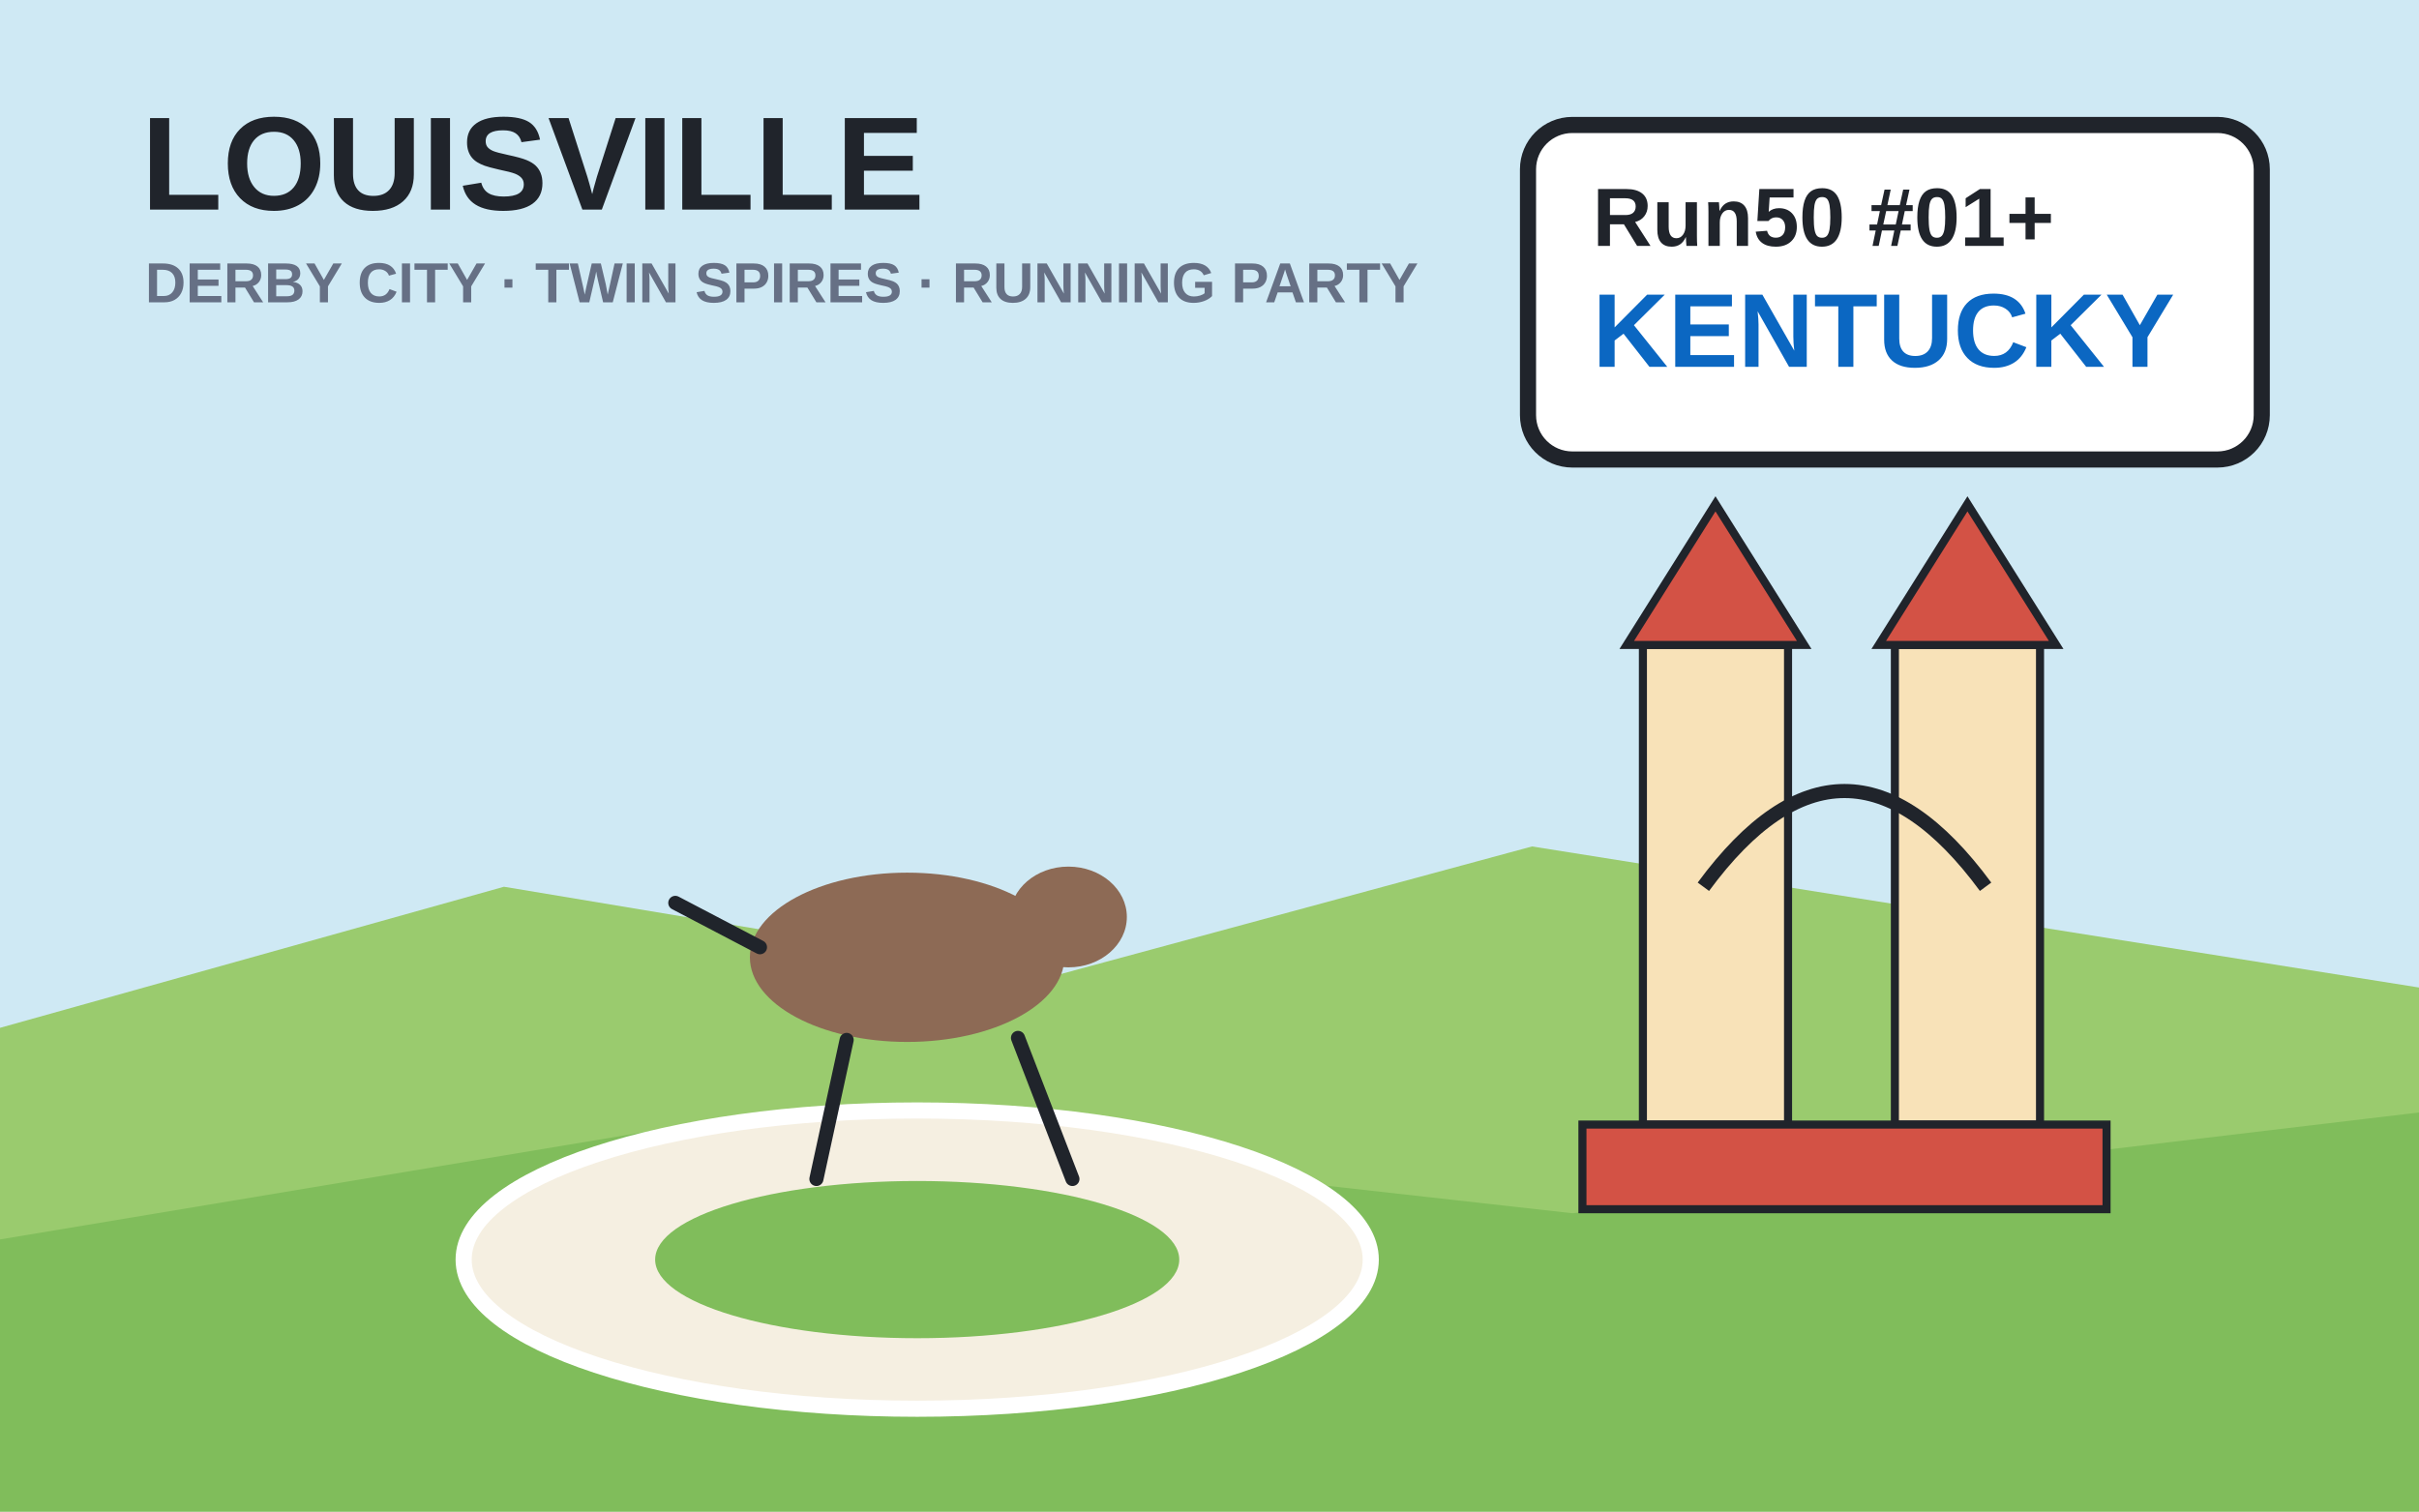
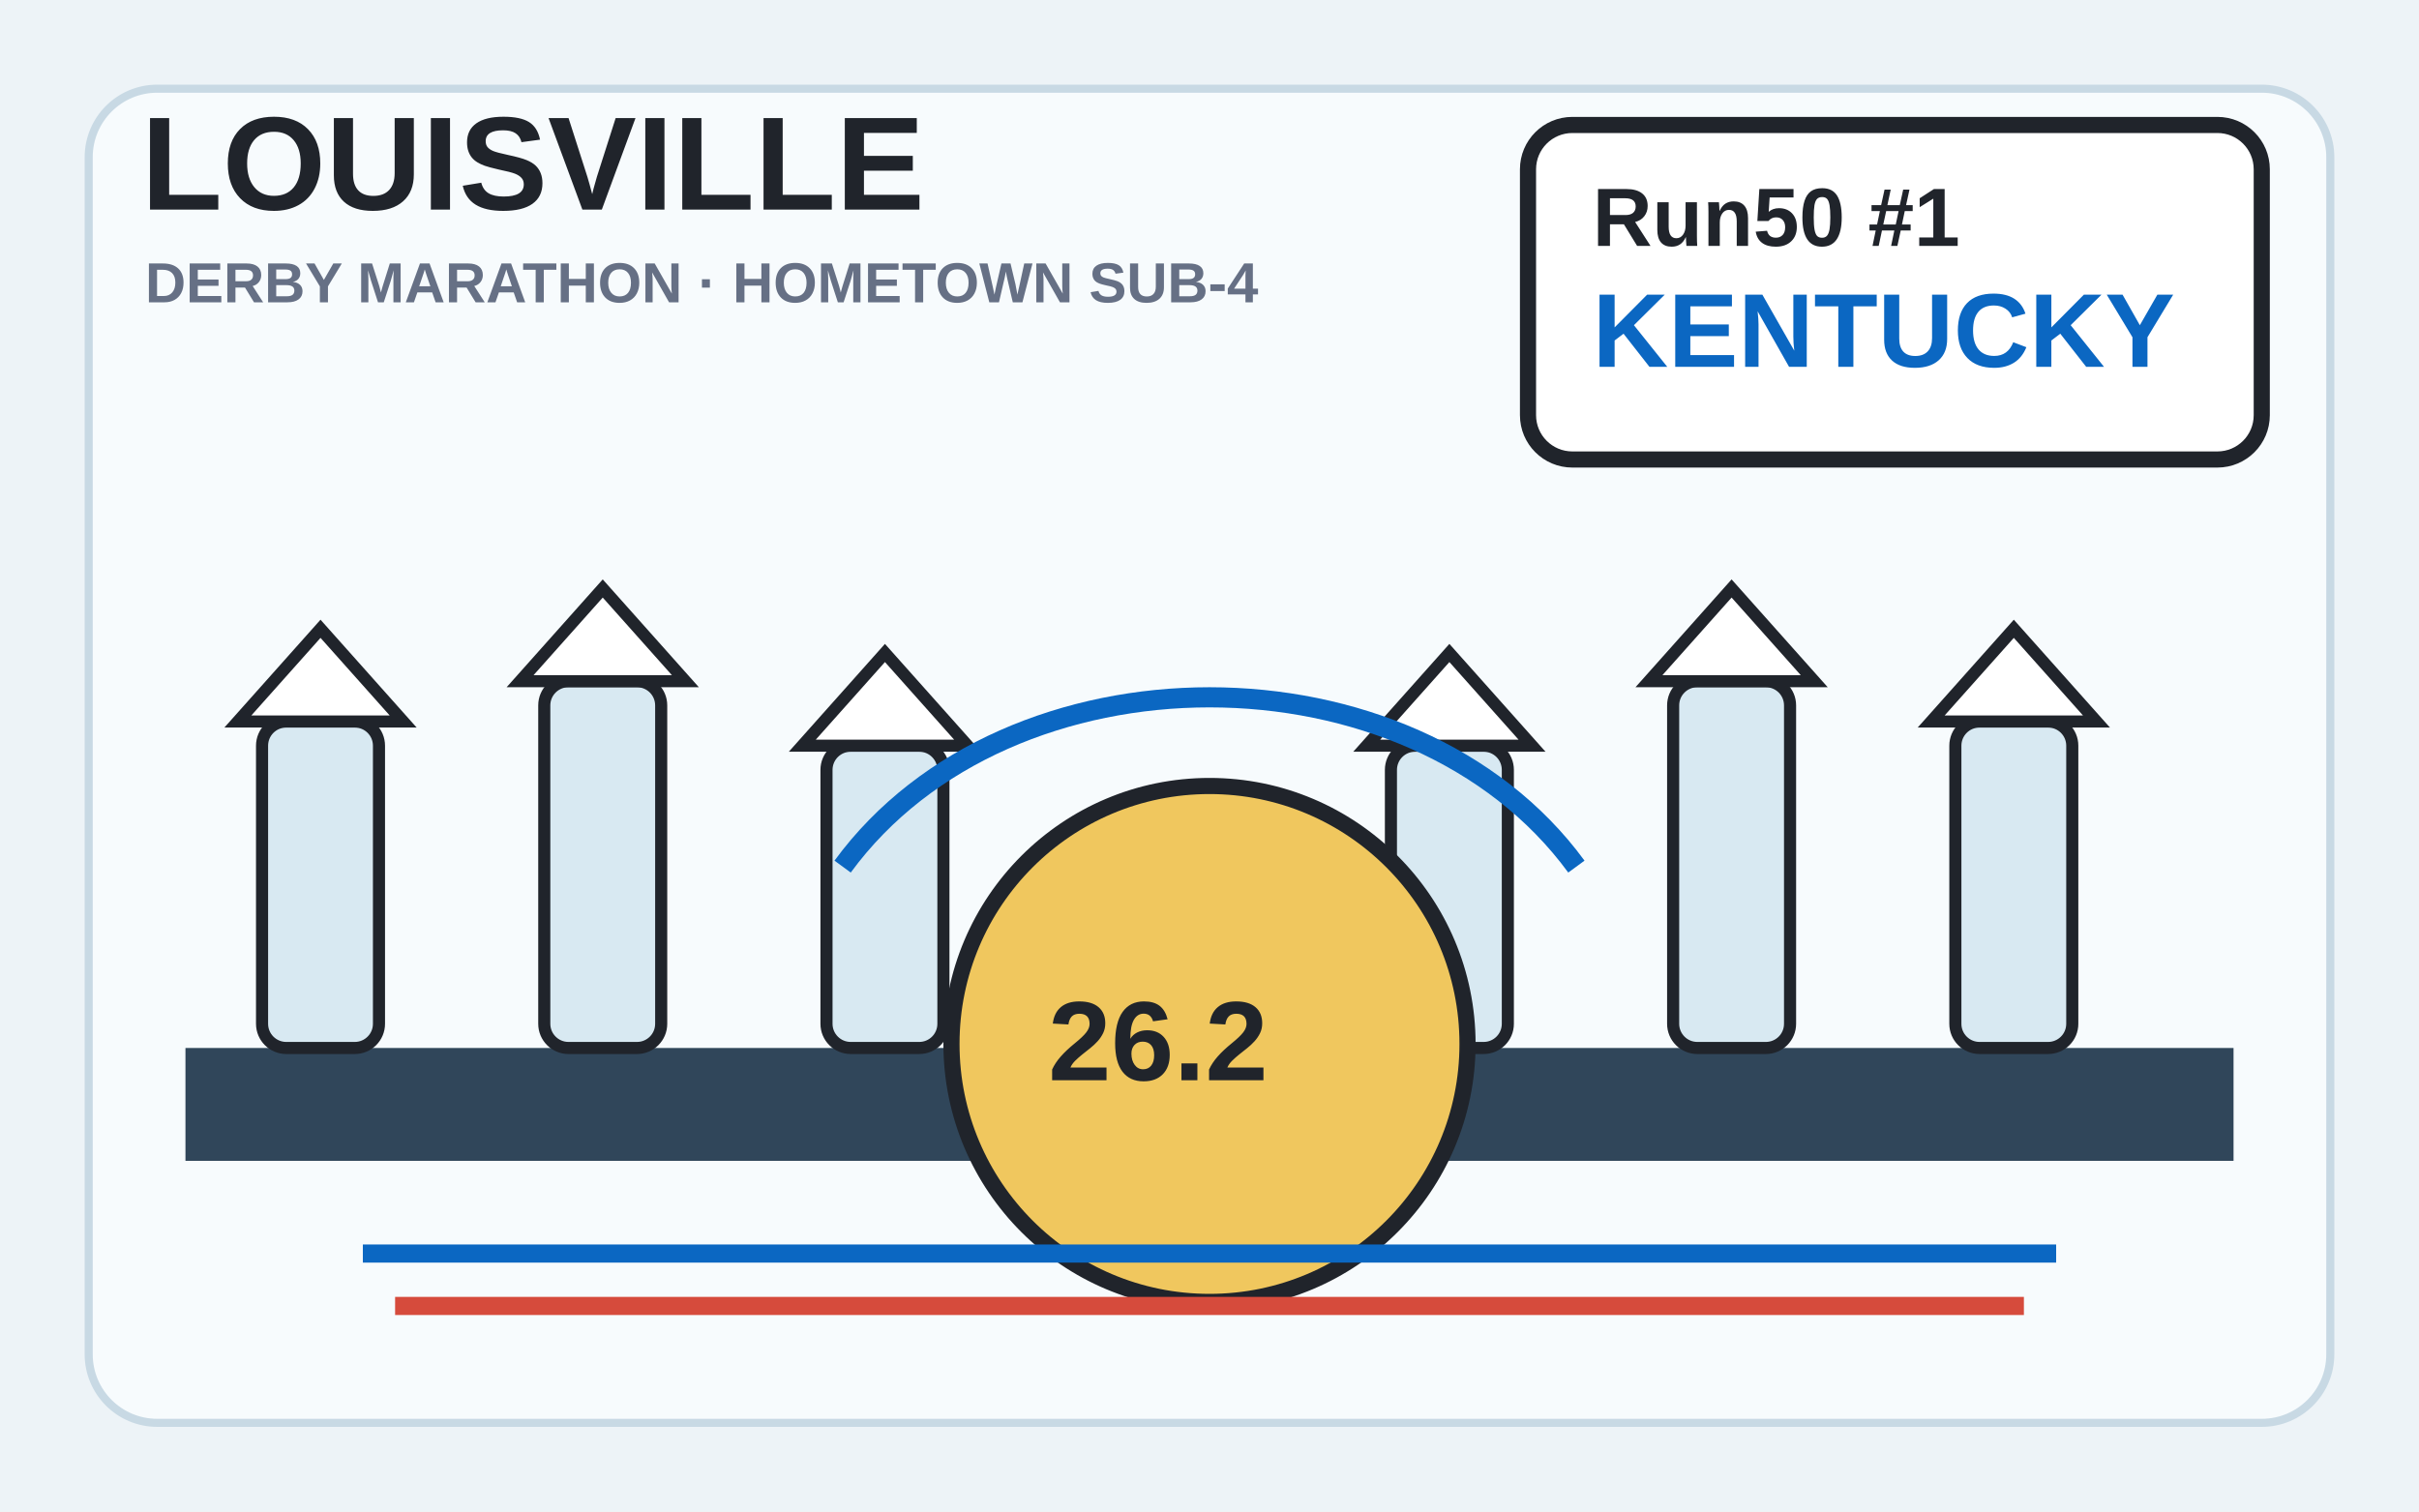
- <svg xmlns="http://www.w3.org/2000/svg" viewBox="0 0 1200 750" width="1200" height="750" role="img" aria-labelledby="title desc">
-   <rect width="1200" height="750" fill="#cfe9f4" />
-   <circle cx="965" cy="132" r="58" fill="#f7b733" />
-   <path d="M0 510 L250 440 L520 485 L760 420 L1200 490 L1200 750 L0 750Z" fill="#9acb6e" />
-   <path d="M0 615 L360 555 L780 602 L1200 552 L1200 750 L0 750Z" fill="#80bd5b" />
-   <ellipse cx="455" cy="625" rx="225" ry="74" fill="#f5efe1" stroke="#fff" stroke-width="8" />
-   <ellipse cx="455" cy="625" rx="130" ry="39" fill="#80bd5b" />
-   <g fill="#f8e2b8" stroke="#20242b" stroke-width="4">
-     <rect x="815" y="320" width="72" height="238" />
-     <rect x="940" y="320" width="72" height="238" />
+ <svg xmlns="http://www.w3.org/2000/svg" viewBox="0 0 1200 750" width="1200" height="750">
+   <rect width="1200" height="750" fill="#edf3f7" />
+   <rect x="44" y="44" width="1112" height="662" rx="34" fill="#f7fbfd" stroke="#c8d9e4" stroke-width="4" />
+   <text x="70" y="104" font-family="Arial, Helvetica, sans-serif" font-size="66" font-weight="900" fill="#20242b">LOUISVILLE</text>
+   <text x="72" y="150" font-family="Arial, Helvetica, sans-serif" font-size="28" font-weight="800" fill="#667085">DERBY MARATHON · HOMETOWN SUB-4</text>
+   <rect x="758" y="62" width="364" height="166" rx="22" fill="#ffffff" stroke="#20242b" stroke-width="8" />
+   <text x="790" y="122" font-family="Arial, Helvetica, sans-serif" font-size="41" font-weight="900" fill="#20242b">Run50 #1</text>
+   <text x="790" y="182" font-family="Arial, Helvetica, sans-serif" font-size="52" font-weight="900" fill="#0b67c2">KENTUCKY</text>
+   <rect x="92" y="520" width="1016" height="56" fill="#30465a" />
+   <g fill="#d8e9f2" stroke="#20242b" stroke-width="6">
+     <rect x="130" y="358" width="58" height="162" rx="12" />
+     <path d="M118 358 L159 312 L200 358 Z" fill="#fff" />
+     <rect x="270" y="338" width="58" height="182" rx="12" />
+     <path d="M258 338 L299 292 L340 338 Z" fill="#fff" />
+     <rect x="410" y="370" width="58" height="150" rx="12" />
+     <path d="M398 370 L439 324 L480 370 Z" fill="#fff" />
+     <rect x="690" y="370" width="58" height="150" rx="12" />
+     <path d="M678 370 L719 324 L760 370 Z" fill="#fff" />
+     <rect x="830" y="338" width="58" height="182" rx="12" />
+     <path d="M818 338 L859 292 L900 338 Z" fill="#fff" />
+     <rect x="970" y="358" width="58" height="162" rx="12" />
+     <path d="M958 358 L999 312 L1040 358 Z" fill="#fff" />
  </g>
-   <g fill="#d35245" stroke="#20242b" stroke-width="4">
-     <path d="M807 320 L851 250 L895 320Z" />
-     <path d="M932 320 L976 250 L1020 320Z" />
-   </g>
-   <rect x="785" y="558" width="260" height="42" fill="#d35245" stroke="#20242b" stroke-width="4" />
-   <path d="M845 440 Q915 345 985 440" fill="none" stroke="#20242b" stroke-width="7" />
-   <ellipse cx="450" cy="475" rx="78" ry="42" fill="#8d6a55" />
-   <ellipse cx="530" cy="455" rx="29" ry="25" fill="#8d6a55" />
-   <path d="M420 516 L405 585 M505 515 L532 585 M377 470 L335 448" stroke="#20242b" stroke-width="7" stroke-linecap="round" />
-   <text x="70" y="104" font-family="Arial, Helvetica, sans-serif" font-size="66" font-weight="900" fill="#20242b">LOUISVILLE</text>
-   <text x="72" y="150" font-family="Arial, Helvetica, sans-serif" font-size="28" font-weight="800" fill="#667085">DERBY CITY · TWIN SPIRES · RUNNING PARTY</text>
-   <rect x="758" y="62" width="364" height="166" rx="22" fill="#ffffff" stroke="#20242b" stroke-width="8" />
-   <text x="790" y="122" font-family="Arial, Helvetica, sans-serif" font-size="41" font-weight="900" fill="#20242b">Run50 #01+</text>
-   <text x="790" y="182" font-family="Arial, Helvetica, sans-serif" font-size="52" font-weight="900" fill="#0b67c2">KENTUCKY</text>
+   <circle cx="600" cy="518" r="128" fill="#f0c75e" stroke="#20242b" stroke-width="8" />
+   <text x="520" y="536" font-family="Arial, Helvetica, sans-serif" font-size="56" font-weight="900" fill="#20242b">26.2</text>
+   <path d="M418 430 C500 318 700 318 782 430" fill="none" stroke="#0b67c2" stroke-width="10" />
+   <path d="M180 622 H1020" stroke="#0b67c2" stroke-width="9" />
+   <path d="M196 648 H1004" stroke="#d64b3c" stroke-width="9" />
</svg>
